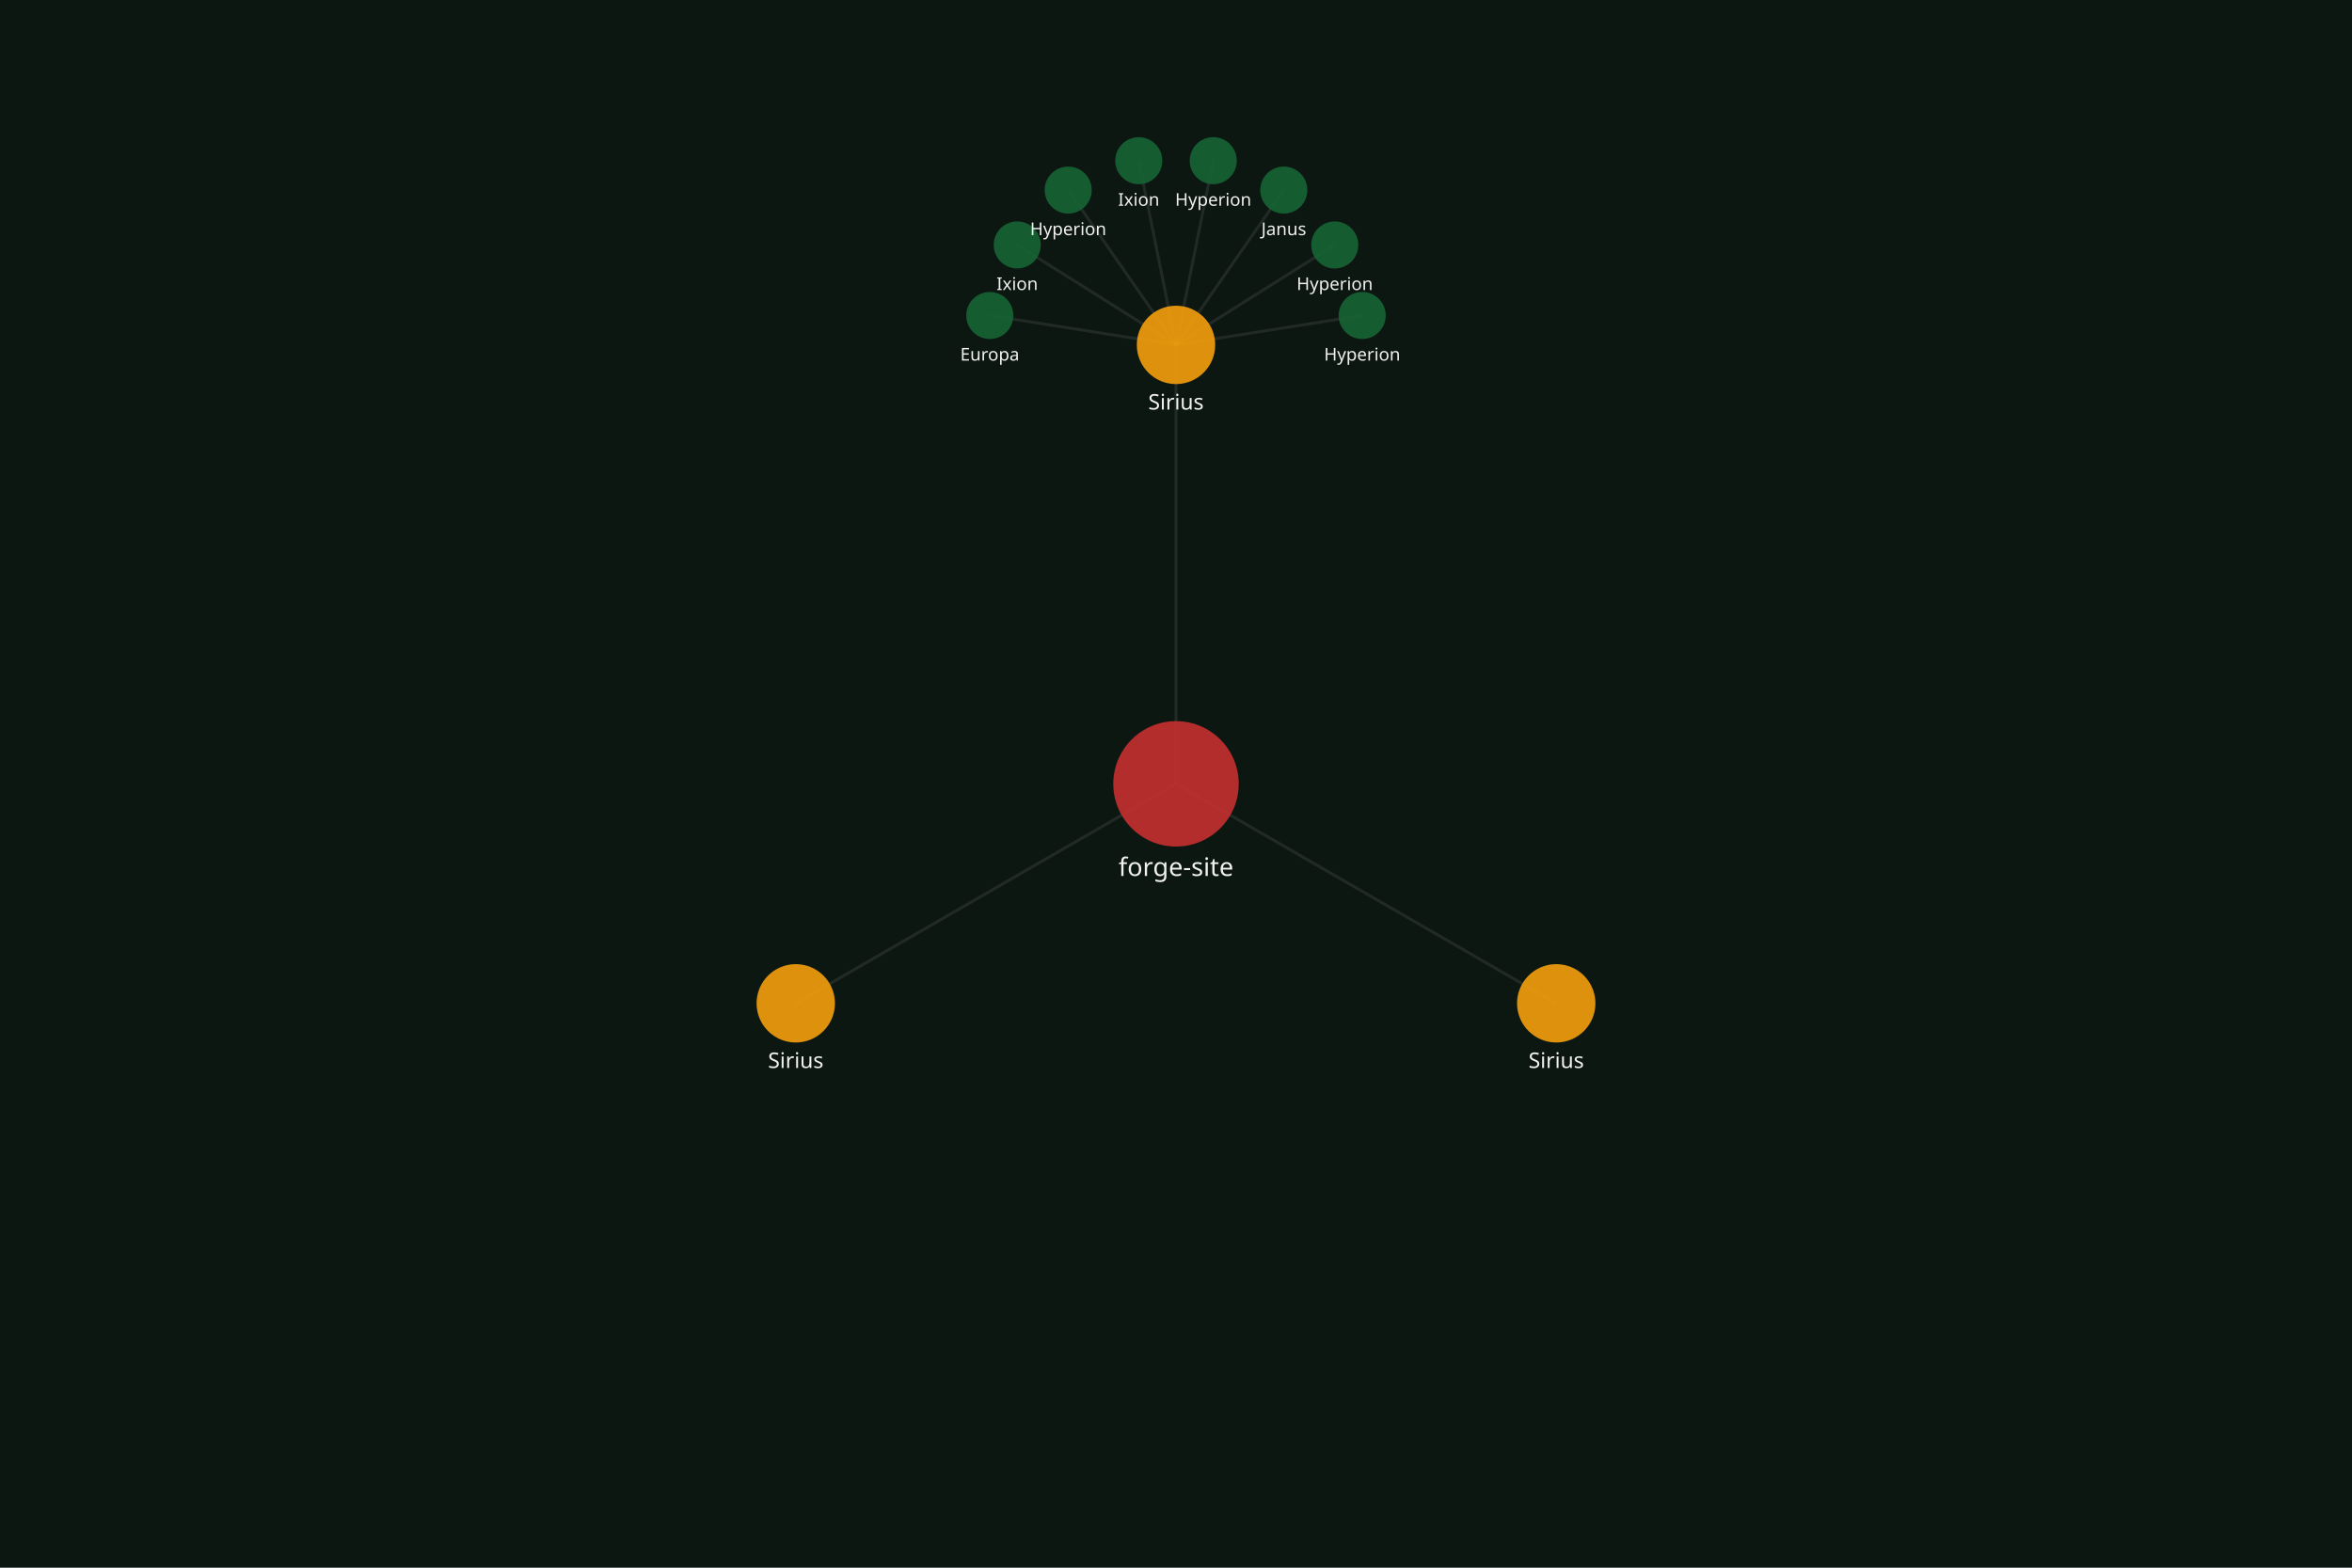
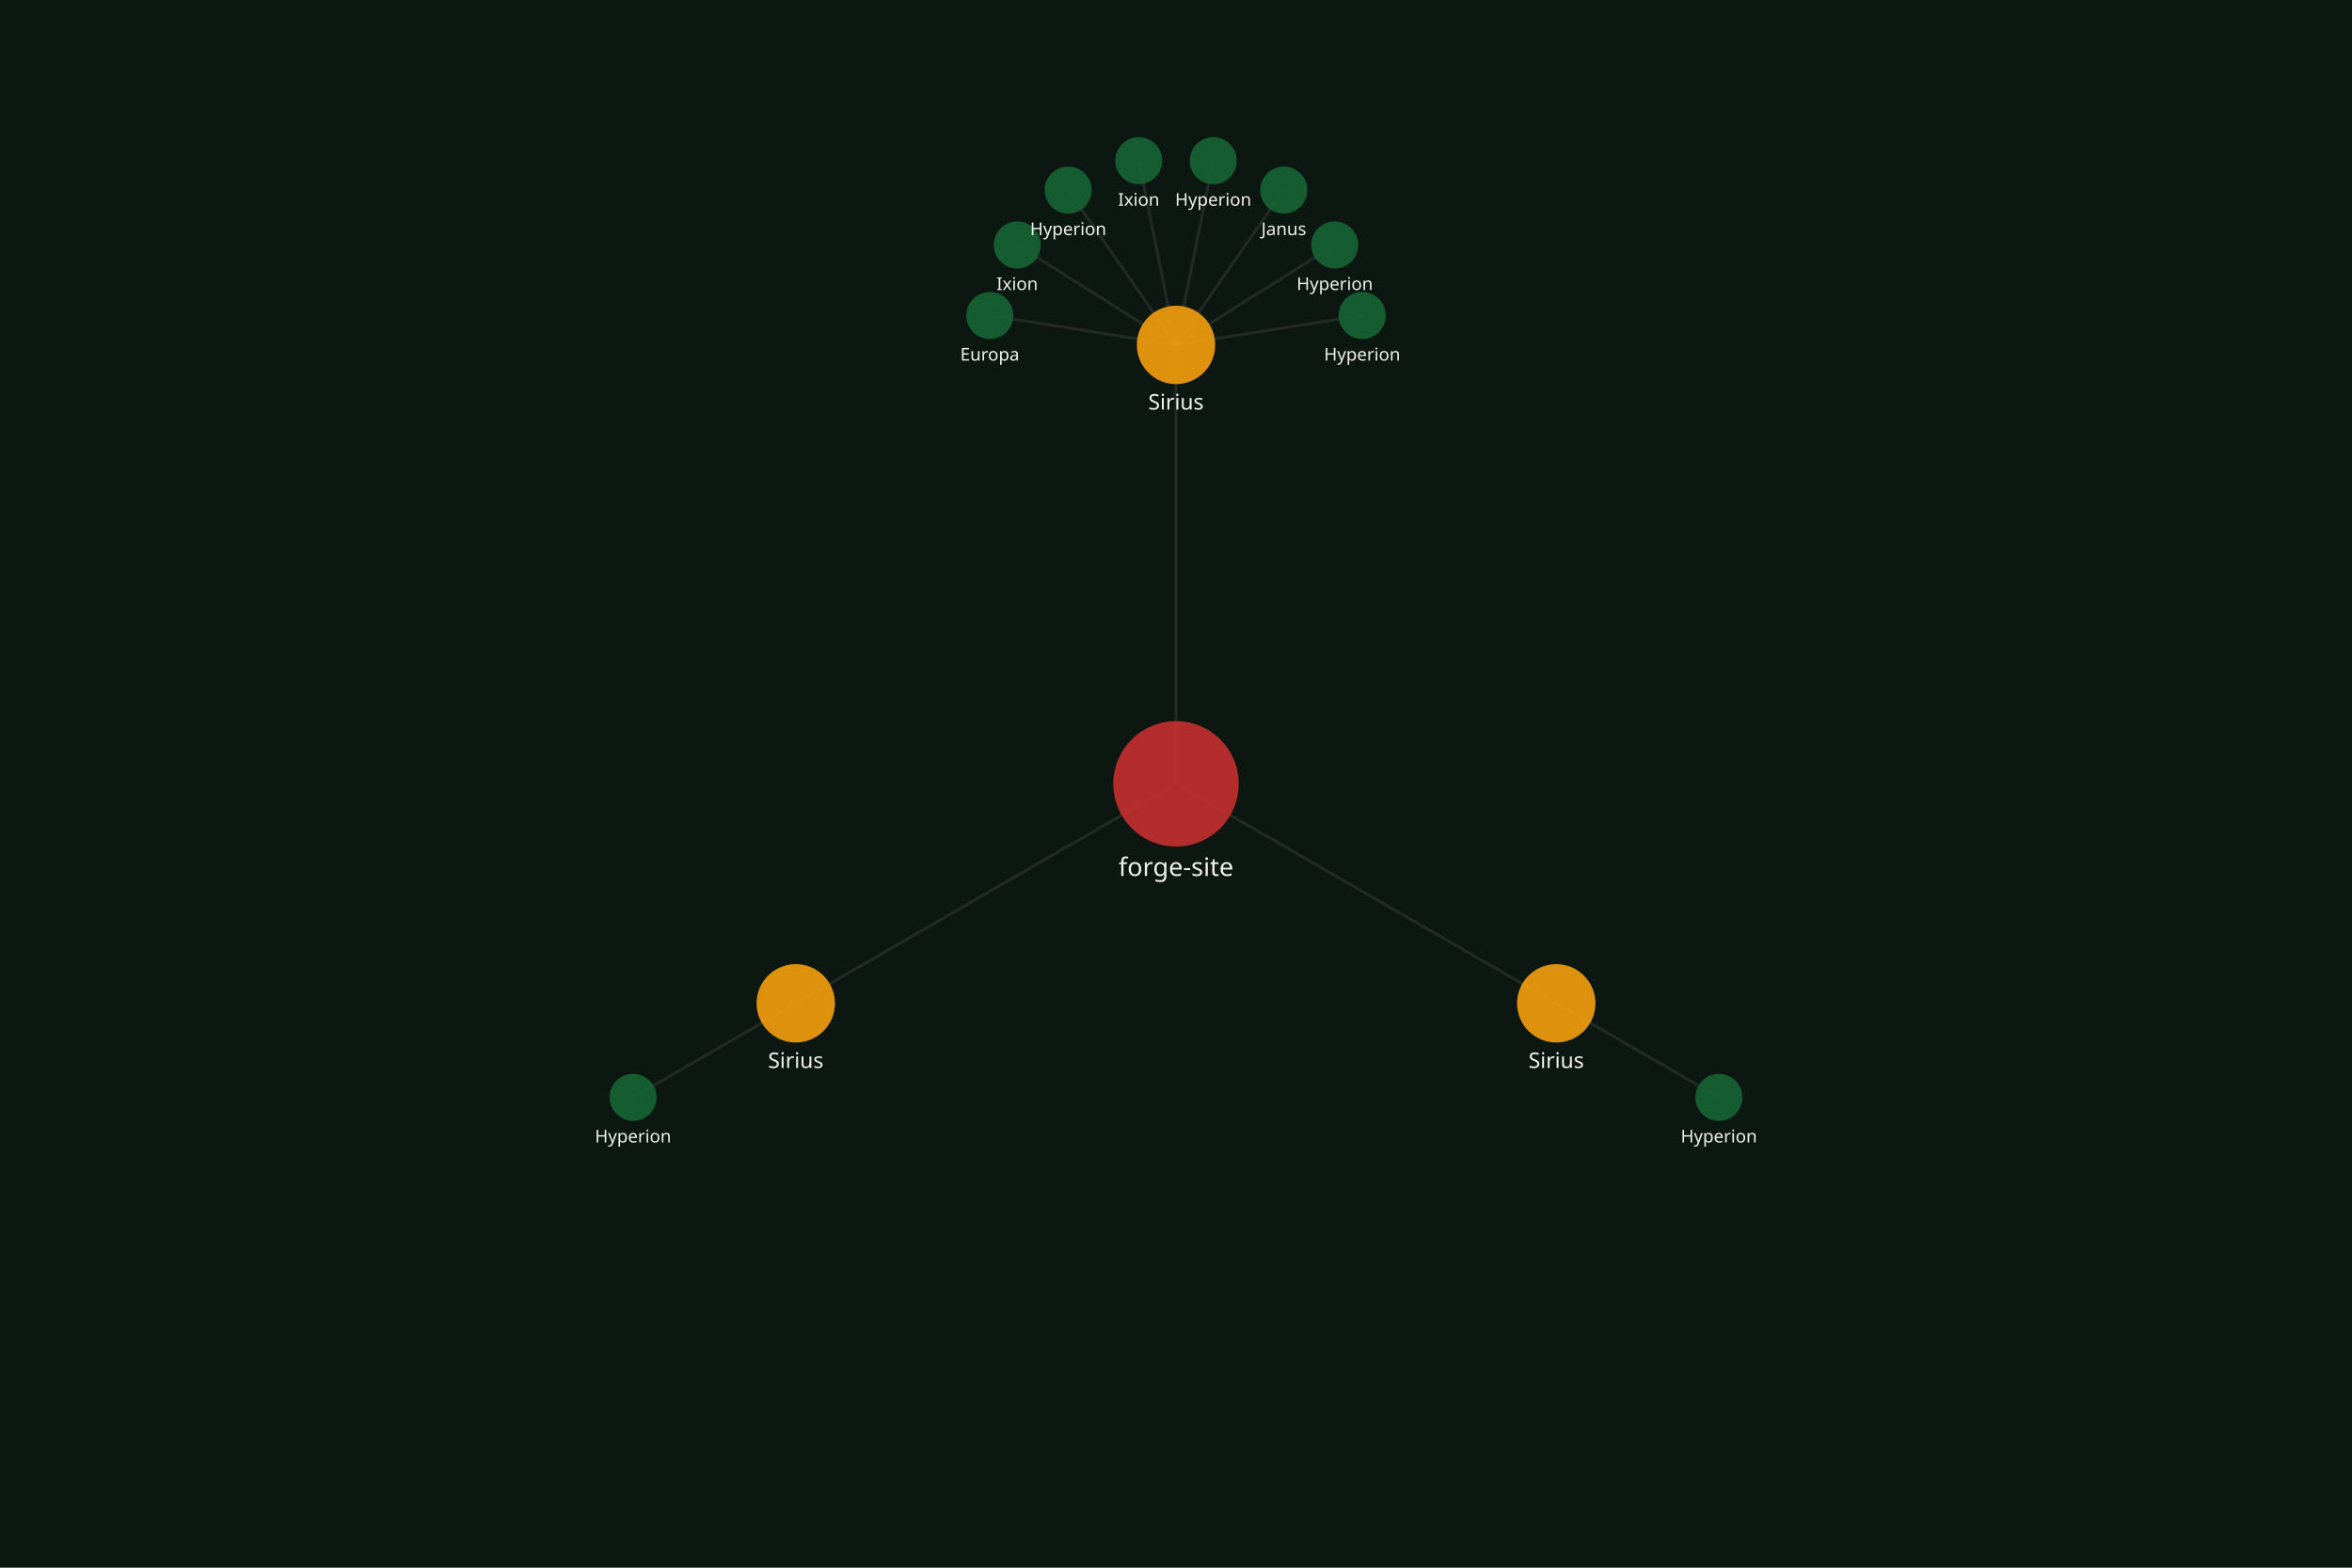
<svg xmlns="http://www.w3.org/2000/svg" width="1200" height="800" viewBox="0 0 1200 800" role="img" aria-label="Star Map — forge-site">
  <rect width="1200" height="800" style="fill: var(--ds-color-bg-dark, #0d1712)" />
  <g class="star-map-edges">
    <line x1="600" y1="400" x2="600" y2="176" style="stroke: var(--ds-color-border-inverse-soft, rgba(255,255,255,0.14))" stroke-width="1.5" opacity="0.6" />
    <line x1="600" y1="176" x2="505" y2="161" style="stroke: var(--ds-color-border-inverse-soft, rgba(255,255,255,0.14))" stroke-width="1.5" opacity="0.6" />
    <line x1="600" y1="176" x2="519" y2="125" style="stroke: var(--ds-color-border-inverse-soft, rgba(255,255,255,0.14))" stroke-width="1.5" opacity="0.6" />
    <line x1="600" y1="176" x2="545" y2="97" style="stroke: var(--ds-color-border-inverse-soft, rgba(255,255,255,0.14))" stroke-width="1.5" opacity="0.6" />
    <line x1="600" y1="176" x2="581" y2="82" style="stroke: var(--ds-color-border-inverse-soft, rgba(255,255,255,0.14))" stroke-width="1.5" opacity="0.6" />
    <line x1="600" y1="176" x2="619" y2="82" style="stroke: var(--ds-color-border-inverse-soft, rgba(255,255,255,0.14))" stroke-width="1.5" opacity="0.6" />
    <line x1="600" y1="176" x2="655" y2="97" style="stroke: var(--ds-color-border-inverse-soft, rgba(255,255,255,0.14))" stroke-width="1.5" opacity="0.6" />
    <line x1="600" y1="176" x2="681" y2="125" style="stroke: var(--ds-color-border-inverse-soft, rgba(255,255,255,0.14))" stroke-width="1.5" opacity="0.6" />
    <line x1="600" y1="176" x2="695" y2="161" style="stroke: var(--ds-color-border-inverse-soft, rgba(255,255,255,0.14))" stroke-width="1.5" opacity="0.6" />
    <line x1="600" y1="400" x2="794" y2="512" style="stroke: var(--ds-color-border-inverse-soft, rgba(255,255,255,0.14))" stroke-width="1.5" opacity="0.6" />
+     <line x1="794" y1="512" x2="877" y2="560" style="stroke: var(--ds-color-border-inverse-soft, rgba(255,255,255,0.14))" stroke-width="1.5" opacity="0.6" />
    <line x1="600" y1="400" x2="406" y2="512" style="stroke: var(--ds-color-border-inverse-soft, rgba(255,255,255,0.14))" stroke-width="1.5" opacity="0.6" />
+     <line x1="406" y1="512" x2="323" y2="560" style="stroke: var(--ds-color-border-inverse-soft, rgba(255,255,255,0.14))" stroke-width="1.5" opacity="0.6" />
  </g>
  <g class="star-map-nodes">
    <g class="star-map-node" role="img" aria-label="forge-site" data-kind="constellation" data-cosmic-name="forge-site">
      <circle cx="600" cy="400" r="32" style="fill: var(--ds-color-danger, #c53030)" opacity="0.9" />
      <text x="600" y="447" text-anchor="middle" font-family="system-ui,sans-serif" font-size="13" style="fill: var(--ds-color-text-soft-on-dark, rgba(255,255,255,0.94))">forge-site</text>
    </g>
    <g class="star-map-node" role="img" aria-label="Sirius" data-route="/" data-kind="star" data-cosmic-name="Sirius">
      <circle cx="600" cy="176" r="20" style="fill: var(--ds-color-status-fair, #f59e0b)" opacity="0.9" />
      <text x="600" y="209" text-anchor="middle" font-family="system-ui,sans-serif" font-size="11" style="fill: var(--ds-color-text-soft-on-dark, rgba(255,255,255,0.94))">Sirius</text>
    </g>
    <g class="star-map-node" role="img" aria-label="Europa" data-route="/" data-kind="planet" data-cosmic-name="Europa">
      <circle cx="505" cy="161" r="12" style="fill: var(--ds-color-success-dark, #166534)" opacity="0.9" />
      <text x="505" y="184" text-anchor="middle" font-family="system-ui,sans-serif" font-size="9" style="fill: var(--ds-color-text-soft-on-dark, rgba(255,255,255,0.94))">Europa</text>
    </g>
    <g class="star-map-node" role="img" aria-label="Ixion" data-route="/" data-kind="planet" data-cosmic-name="Ixion">
      <circle cx="519" cy="125" r="12" style="fill: var(--ds-color-success-dark, #166534)" opacity="0.9" />
      <text x="519" y="148" text-anchor="middle" font-family="system-ui,sans-serif" font-size="9" style="fill: var(--ds-color-text-soft-on-dark, rgba(255,255,255,0.94))">Ixion</text>
    </g>
    <g class="star-map-node" role="img" aria-label="Hyperion" data-route="/" data-kind="planet" data-cosmic-name="Hyperion">
      <circle cx="545" cy="97" r="12" style="fill: var(--ds-color-success-dark, #166534)" opacity="0.9" />
      <text x="545" y="120" text-anchor="middle" font-family="system-ui,sans-serif" font-size="9" style="fill: var(--ds-color-text-soft-on-dark, rgba(255,255,255,0.94))">Hyperion</text>
    </g>
    <g class="star-map-node" role="img" aria-label="Ixion" data-route="/" data-kind="planet" data-cosmic-name="Ixion">
      <circle cx="581" cy="82" r="12" style="fill: var(--ds-color-success-dark, #166534)" opacity="0.9" />
      <text x="581" y="105" text-anchor="middle" font-family="system-ui,sans-serif" font-size="9" style="fill: var(--ds-color-text-soft-on-dark, rgba(255,255,255,0.94))">Ixion</text>
    </g>
    <g class="star-map-node" role="img" aria-label="Hyperion" data-route="/" data-kind="planet" data-cosmic-name="Hyperion">
      <circle cx="619" cy="82" r="12" style="fill: var(--ds-color-success-dark, #166534)" opacity="0.9" />
      <text x="619" y="105" text-anchor="middle" font-family="system-ui,sans-serif" font-size="9" style="fill: var(--ds-color-text-soft-on-dark, rgba(255,255,255,0.94))">Hyperion</text>
    </g>
    <g class="star-map-node" role="img" aria-label="Janus" data-route="/" data-kind="planet" data-cosmic-name="Janus">
      <circle cx="655" cy="97" r="12" style="fill: var(--ds-color-success-dark, #166534)" opacity="0.9" />
      <text x="655" y="120" text-anchor="middle" font-family="system-ui,sans-serif" font-size="9" style="fill: var(--ds-color-text-soft-on-dark, rgba(255,255,255,0.94))">Janus</text>
    </g>
    <g class="star-map-node" role="img" aria-label="Hyperion" data-route="/" data-kind="planet" data-cosmic-name="Hyperion">
      <circle cx="681" cy="125" r="12" style="fill: var(--ds-color-success-dark, #166534)" opacity="0.9" />
      <text x="681" y="148" text-anchor="middle" font-family="system-ui,sans-serif" font-size="9" style="fill: var(--ds-color-text-soft-on-dark, rgba(255,255,255,0.94))">Hyperion</text>
    </g>
    <g class="star-map-node" role="img" aria-label="Hyperion" data-route="/" data-kind="planet" data-cosmic-name="Hyperion">
      <circle cx="695" cy="161" r="12" style="fill: var(--ds-color-success-dark, #166534)" opacity="0.9" />
      <text x="695" y="184" text-anchor="middle" font-family="system-ui,sans-serif" font-size="9" style="fill: var(--ds-color-text-soft-on-dark, rgba(255,255,255,0.94))">Hyperion</text>
    </g>
    <g class="star-map-node" role="img" aria-label="Sirius" data-route="/impressum" data-kind="star" data-cosmic-name="Sirius">
      <circle cx="794" cy="512" r="20" style="fill: var(--ds-color-status-fair, #f59e0b)" opacity="0.9" />
      <text x="794" y="545" text-anchor="middle" font-family="system-ui,sans-serif" font-size="11" style="fill: var(--ds-color-text-soft-on-dark, rgba(255,255,255,0.94))">Sirius</text>
    </g>
+     <g class="star-map-node" role="img" aria-label="Hyperion" data-route="/impressum" data-kind="planet" data-cosmic-name="Hyperion">
+       <circle cx="877" cy="560" r="12" style="fill: var(--ds-color-success-dark, #166534)" opacity="0.9" />
+       <text x="877" y="583" text-anchor="middle" font-family="system-ui,sans-serif" font-size="9" style="fill: var(--ds-color-text-soft-on-dark, rgba(255,255,255,0.94))">Hyperion</text>
+     </g>
    <g class="star-map-node" role="img" aria-label="Sirius" data-route="/datenschutz" data-kind="star" data-cosmic-name="Sirius">
      <circle cx="406" cy="512" r="20" style="fill: var(--ds-color-status-fair, #f59e0b)" opacity="0.9" />
      <text x="406" y="545" text-anchor="middle" font-family="system-ui,sans-serif" font-size="11" style="fill: var(--ds-color-text-soft-on-dark, rgba(255,255,255,0.94))">Sirius</text>
    </g>
+     <g class="star-map-node" role="img" aria-label="Hyperion" data-route="/datenschutz" data-kind="planet" data-cosmic-name="Hyperion">
+       <circle cx="323" cy="560" r="12" style="fill: var(--ds-color-success-dark, #166534)" opacity="0.9" />
+       <text x="323" y="583" text-anchor="middle" font-family="system-ui,sans-serif" font-size="9" style="fill: var(--ds-color-text-soft-on-dark, rgba(255,255,255,0.94))">Hyperion</text>
+     </g>
  </g>
</svg>
